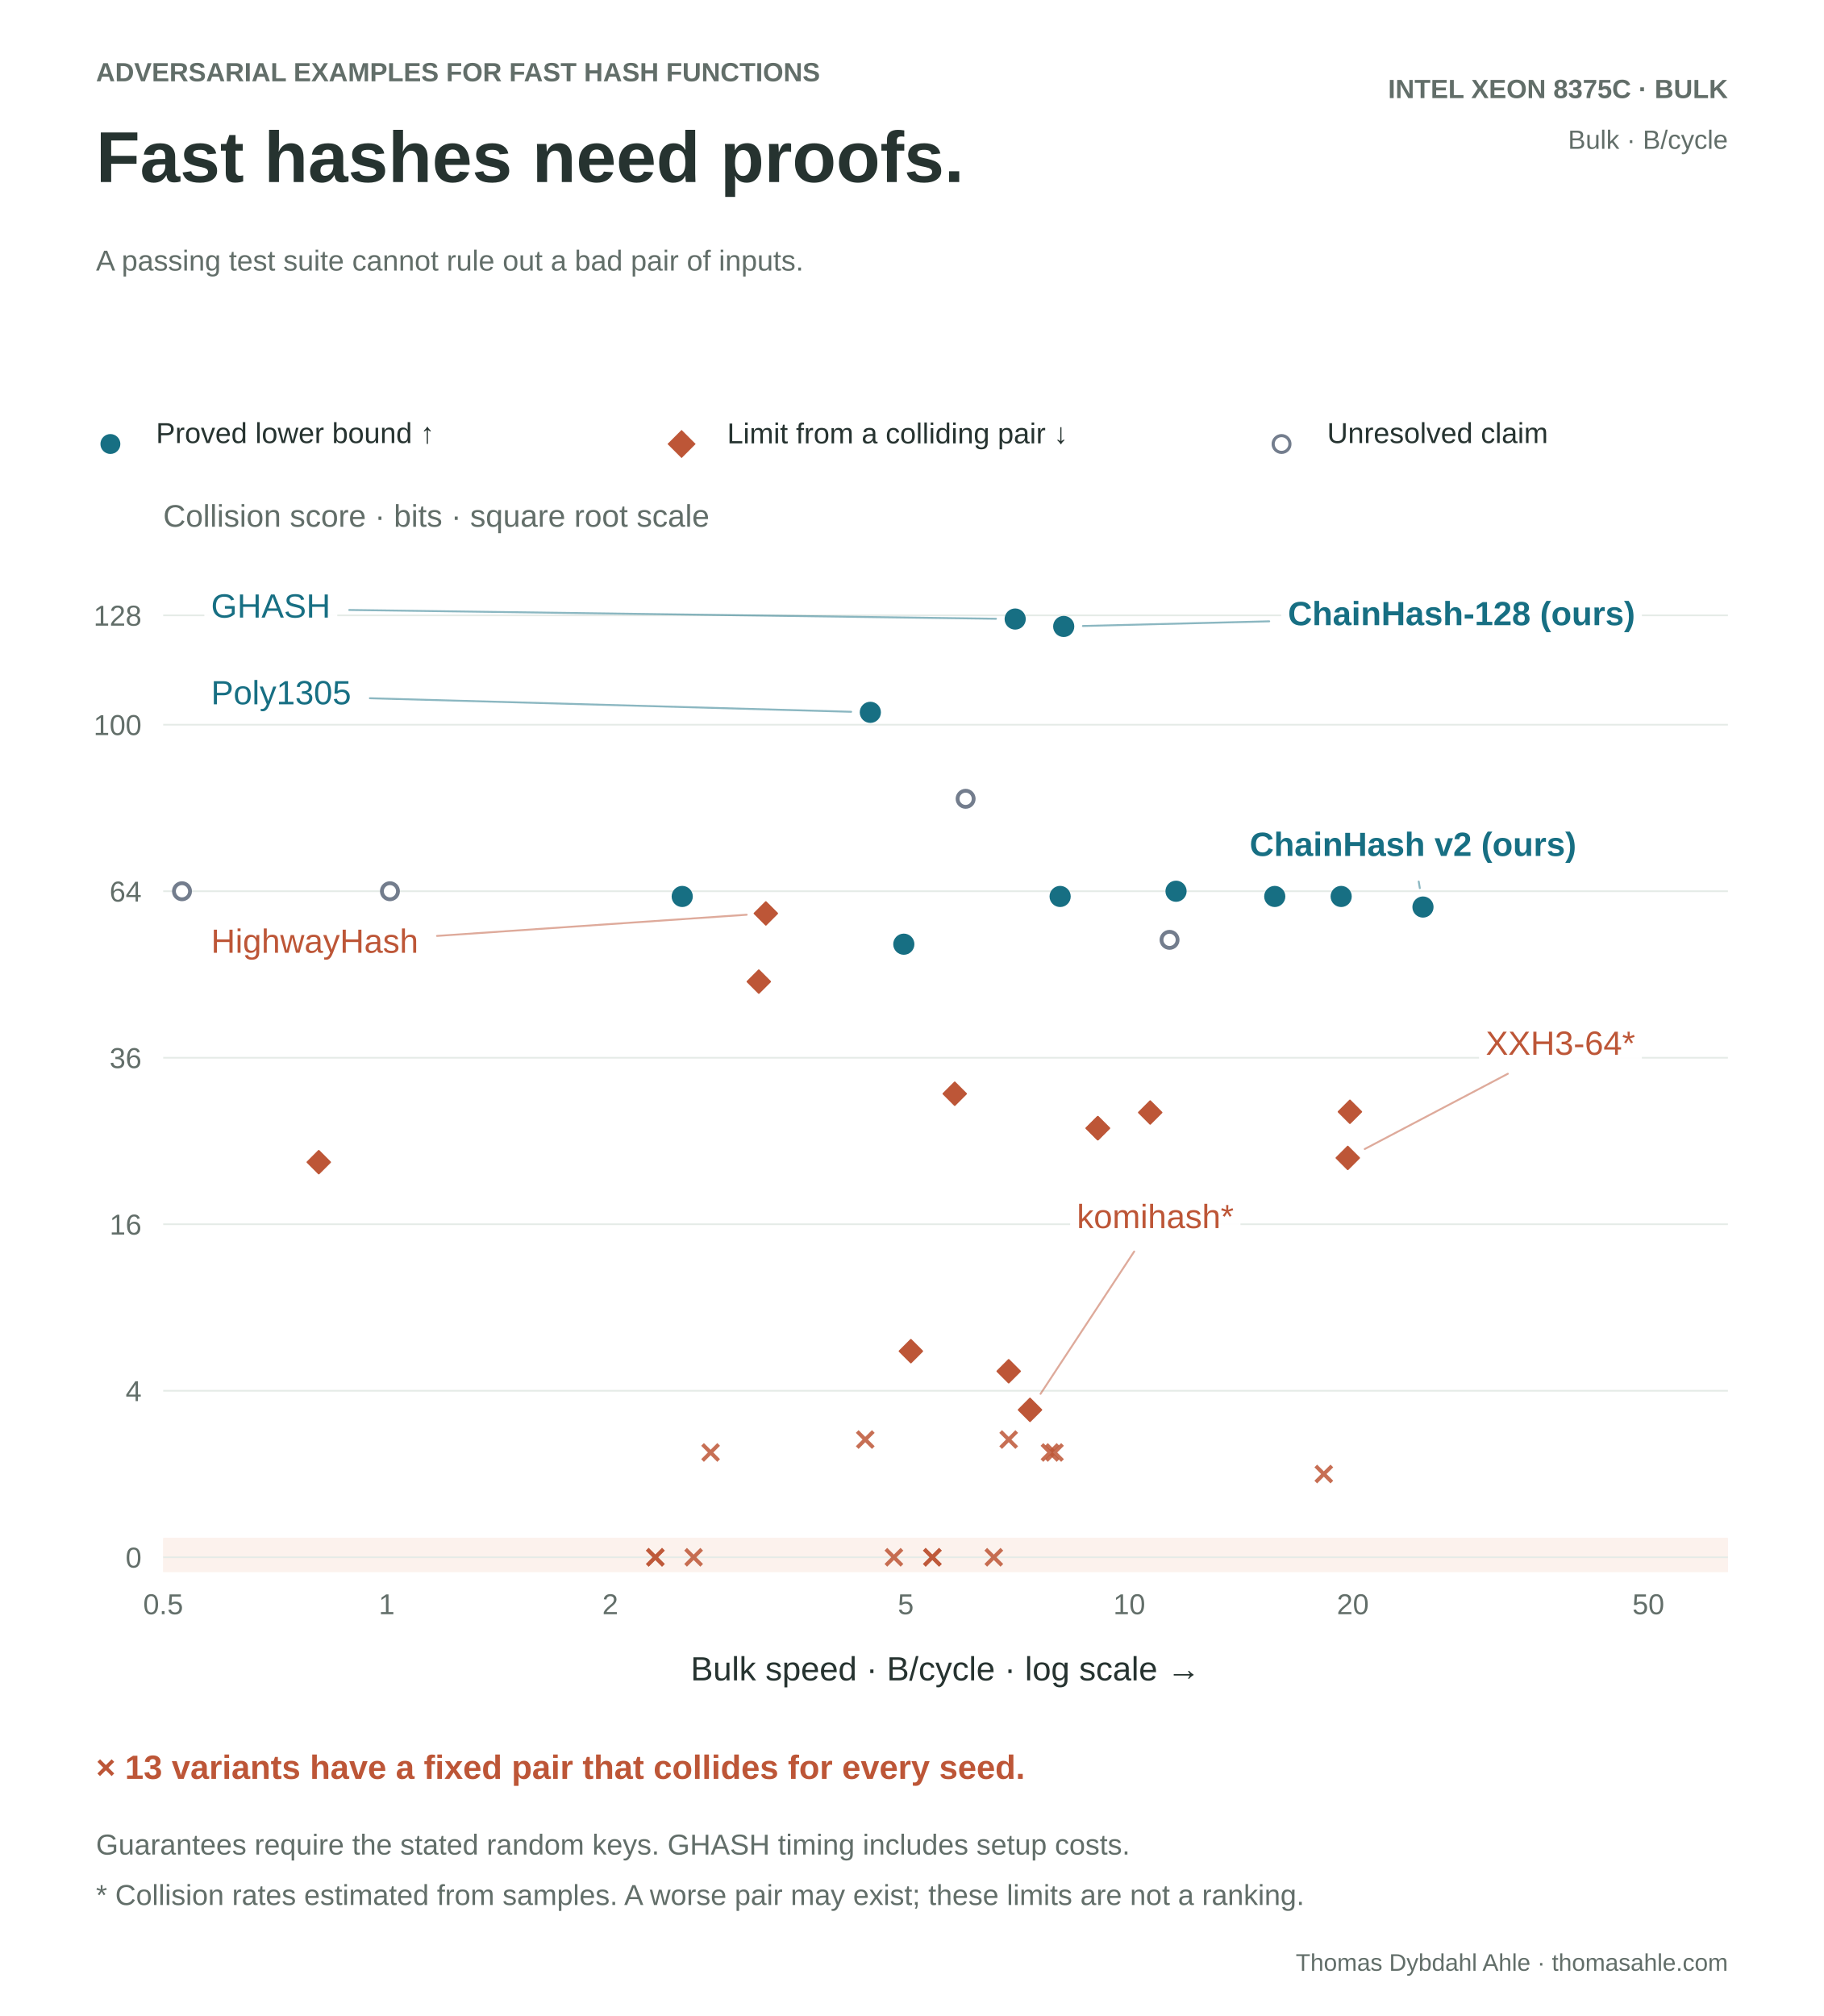
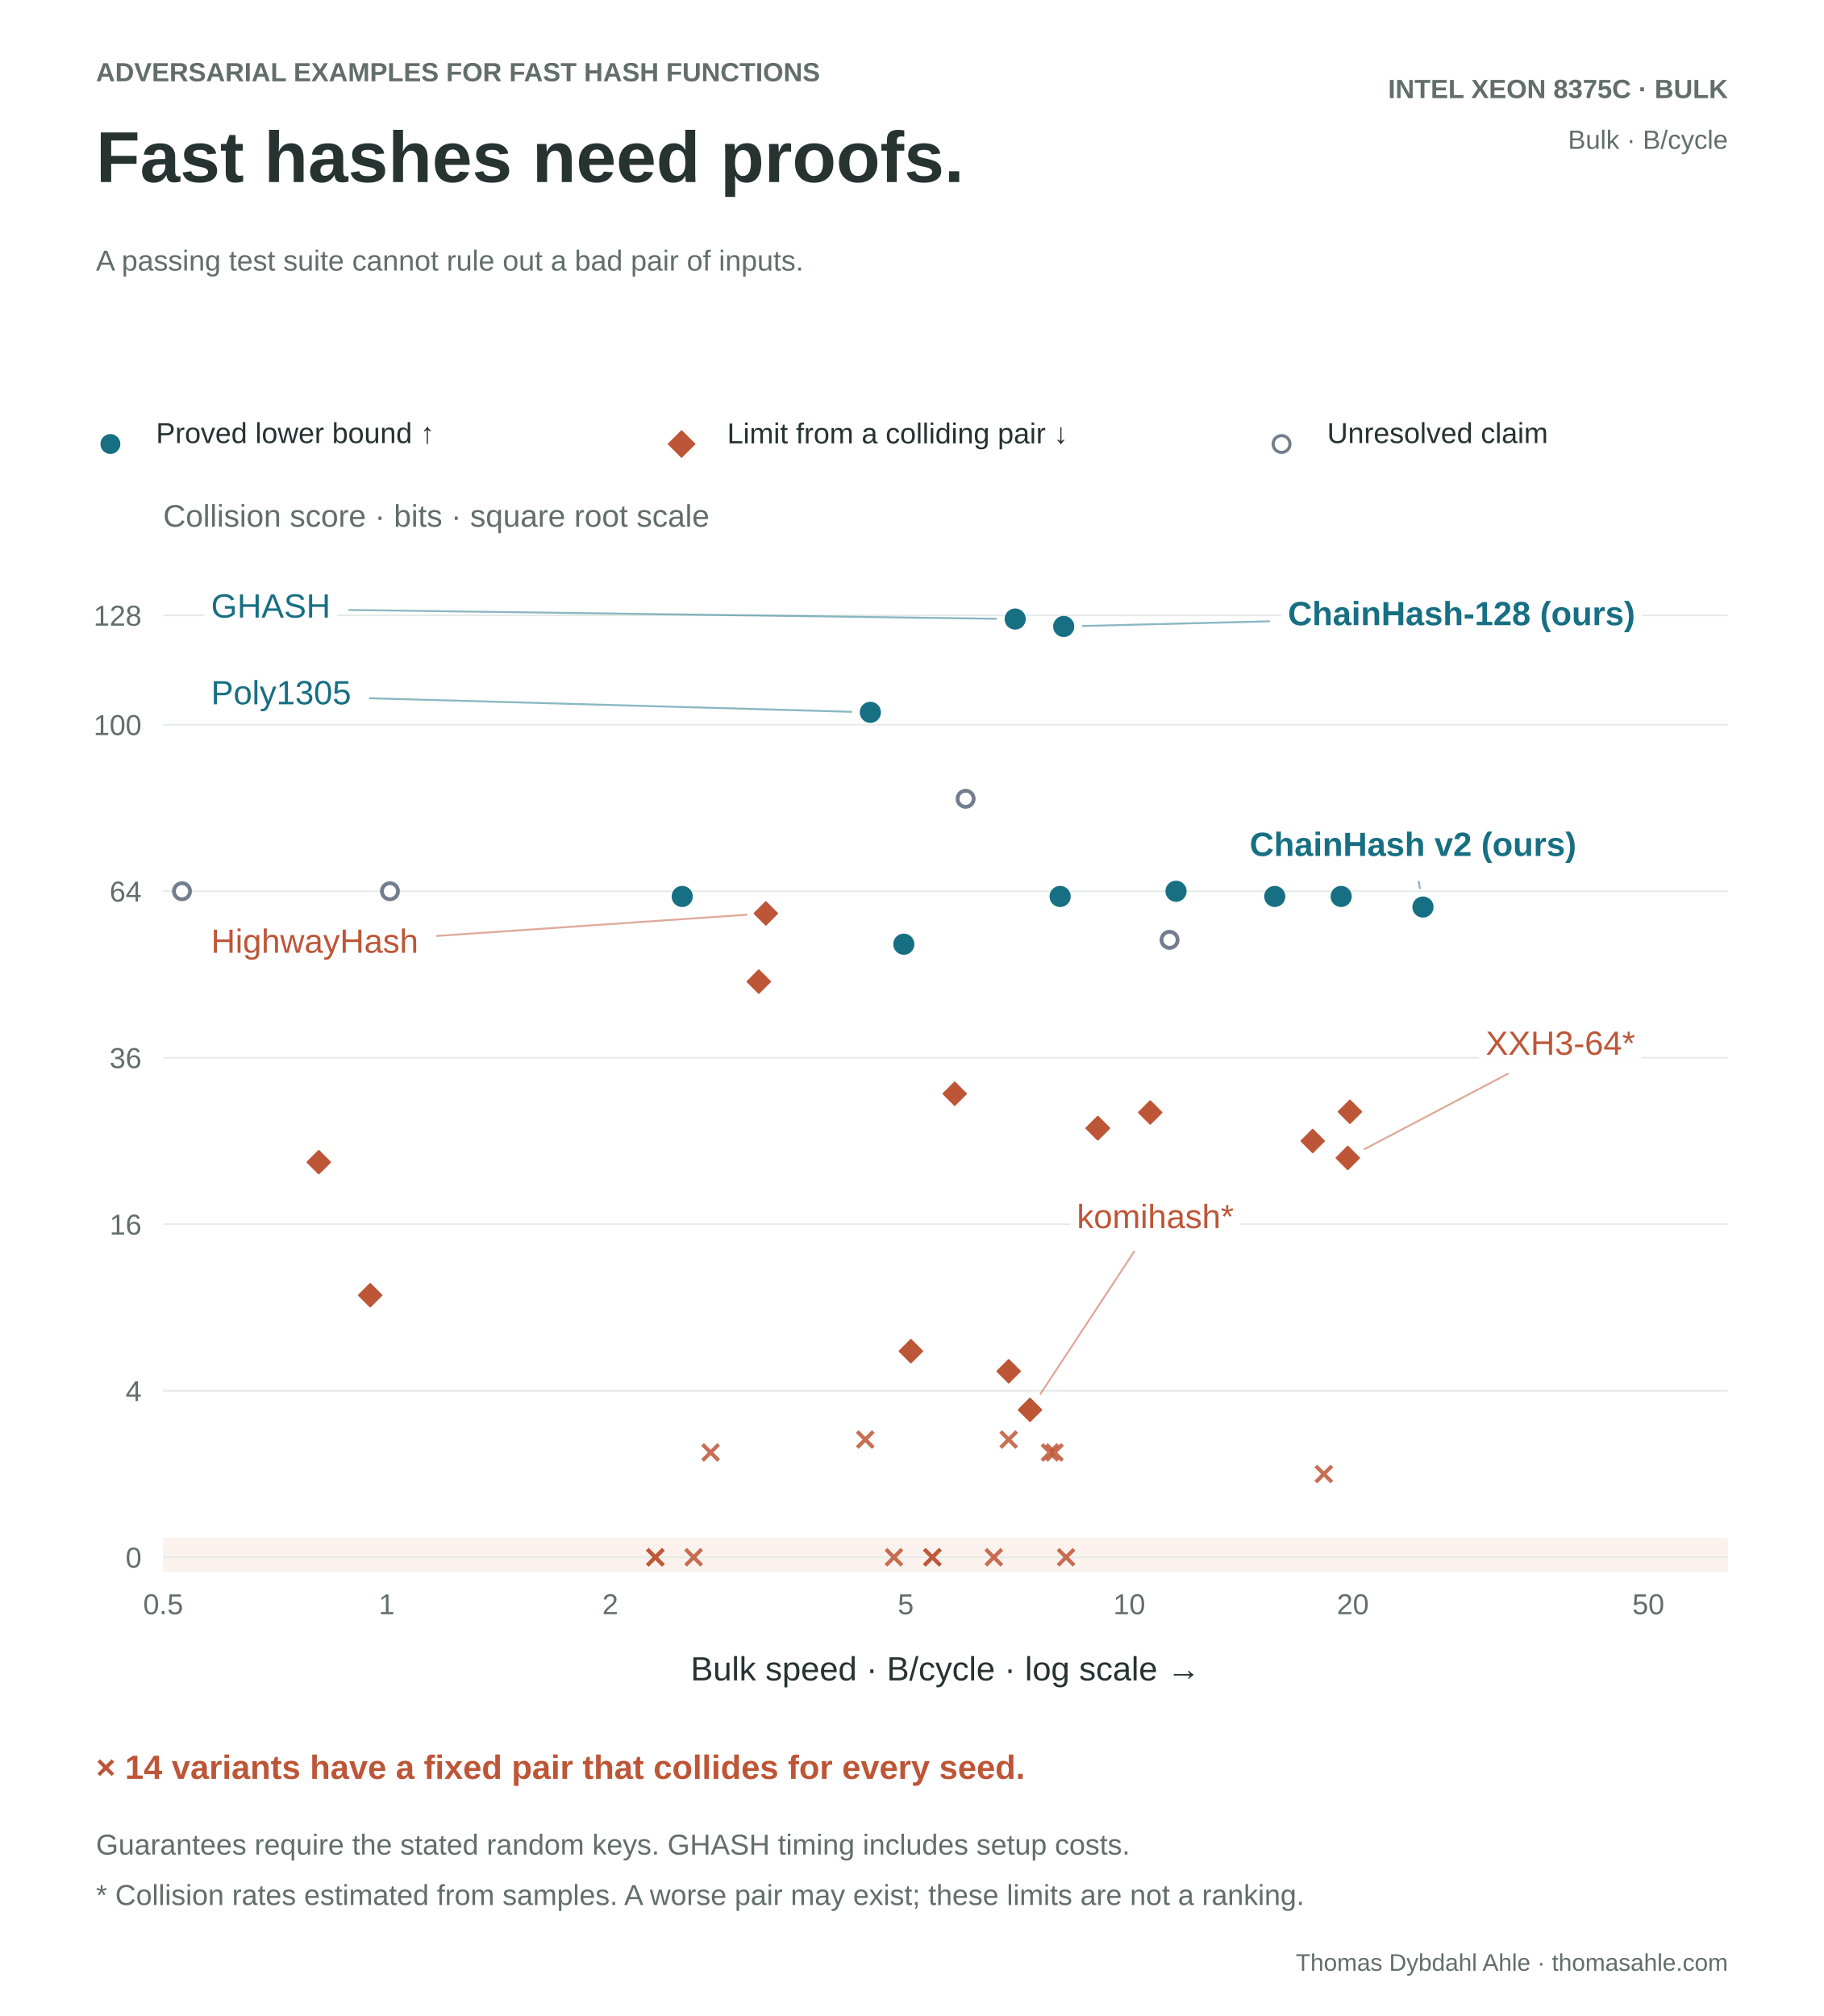
<svg xmlns="http://www.w3.org/2000/svg" xmlns:xlink="http://www.w3.org/1999/xlink" width="760pt" height="840pt" viewBox="0 0 760 840" version="1.1" role="img" aria-label="Fast hashes need proofs: collision bounds versus bulk speed on INTEL XEON 8375C. Square root collision-score scale; logarithmic speed axis.">
  <defs>
    <style type="text/css">*{stroke-linejoin: round; stroke-linecap: butt}</style>
  </defs>
  <g id="figure_1">
    <g id="patch_1">
      <path d="M 0 840  L 760 840  L 760 0  L 0 0  z " style="fill: #ffffff" />
    </g>
    <g id="axes_1">
      <g id="patch_2">
        <path d="M 68 655  L 720 655  L 720 238  L 68 238  z " style="fill: #ffffff" />
      </g>
      <g id="patch_3">
        <path d="M 68 655  L 720 655  L 720 641.202  L 68 641.202  z " clip-path="url(#p61b7d309a4)" style="fill: #fcf2ed; stroke: #fcf2ed; stroke-linejoin: miter" />
      </g>
      <g id="matplotlib.axis_1">
        <g id="xtick_1">
          <g id="line2d_1" />
          <g id="text_1">
            <text style="fill: #626e69; font: 12px 'Arial', 'DejaVu Sans', sans-serif; text-anchor: middle" x="68" y="672.589" transform="rotate(-0 68 672.5894)">0.5</text>
          </g>
        </g>
        <g id="xtick_2">
          <g id="line2d_2" />
          <g id="text_2">
            <text style="fill: #626e69; font: 12px 'Arial', 'DejaVu Sans', sans-serif; text-anchor: middle" x="161.143" y="672.589" transform="rotate(-0 161.1429 672.5894)">1</text>
          </g>
        </g>
        <g id="xtick_3">
          <g id="line2d_3" />
          <g id="text_3">
            <text style="fill: #626e69; font: 12px 'Arial', 'DejaVu Sans', sans-serif; text-anchor: middle" x="254.286" y="672.589" transform="rotate(-0 254.2857 672.5894)">2</text>
          </g>
        </g>
        <g id="xtick_4">
          <g id="line2d_4" />
          <g id="text_4">
            <text style="fill: #626e69; font: 12px 'Arial', 'DejaVu Sans', sans-serif; text-anchor: middle" x="377.414" y="672.589" transform="rotate(-0 377.4139 672.5894)">5</text>
          </g>
        </g>
        <g id="xtick_5">
          <g id="line2d_5" />
          <g id="text_5">
            <text style="fill: #626e69; font: 12px 'Arial', 'DejaVu Sans', sans-serif; text-anchor: middle" x="470.557" y="672.589" transform="rotate(-0 470.5567 672.5894)">10</text>
          </g>
        </g>
        <g id="xtick_6">
          <g id="line2d_6" />
          <g id="text_6">
            <text style="fill: #626e69; font: 12px 'Arial', 'DejaVu Sans', sans-serif; text-anchor: middle" x="563.7" y="672.589" transform="rotate(-0 563.6996 672.5894)">20</text>
          </g>
        </g>
        <g id="xtick_7">
          <g id="line2d_7" />
          <g id="text_7">
            <text style="fill: #626e69; font: 12px 'Arial', 'DejaVu Sans', sans-serif; text-anchor: middle" x="686.828" y="672.589" transform="rotate(-0 686.8277 672.5894)">50</text>
          </g>
        </g>
        <g id="text_8">
          <text style="fill: #263330; font: 14px 'Arial', 'DejaVu Sans', sans-serif; text-anchor: middle" x="394" y="700.166" transform="rotate(-0 394 700.1659)">Bulk speed · B/cycle · log scale  →</text>
        </g>
      </g>
      <g id="matplotlib.axis_2">
        <g id="ytick_1">
          <g id="line2d_8">
            <path d="M 68 648.868  L 720 648.868  " clip-path="url(#p61b7d309a4)" style="fill: none; stroke: #e5ebe7; stroke-width: 0.7; stroke-linecap: square" />
          </g>
          <g id="line2d_9" />
          <g id="text_9">
            <text style="fill: #626e69; font: 12px 'Arial', 'DejaVu Sans', sans-serif; text-anchor: end" x="59" y="653.162" transform="rotate(-0 59 653.1623)">0</text>
          </g>
        </g>
        <g id="ytick_2">
          <g id="line2d_10">
            <path d="M 68 579.488  L 720 579.488  " clip-path="url(#p61b7d309a4)" style="fill: none; stroke: #e5ebe7; stroke-width: 0.7; stroke-linecap: square" />
          </g>
          <g id="line2d_11" />
          <g id="text_10">
            <text style="fill: #626e69; font: 12px 'Arial', 'DejaVu Sans', sans-serif; text-anchor: end" x="59" y="583.783" transform="rotate(-0 59 583.7827)">4</text>
          </g>
        </g>
        <g id="ytick_3">
          <g id="line2d_12">
            <path d="M 68 510.108  L 720 510.108  " clip-path="url(#p61b7d309a4)" style="fill: none; stroke: #e5ebe7; stroke-width: 0.7; stroke-linecap: square" />
          </g>
          <g id="line2d_13" />
          <g id="text_11">
            <text style="fill: #626e69; font: 12px 'Arial', 'DejaVu Sans', sans-serif; text-anchor: end" x="59" y="514.403" transform="rotate(-0 59 514.403)">16</text>
          </g>
        </g>
        <g id="ytick_4">
          <g id="line2d_14">
            <path d="M 68 440.729  L 720 440.729  " clip-path="url(#p61b7d309a4)" style="fill: none; stroke: #e5ebe7; stroke-width: 0.7; stroke-linecap: square" />
          </g>
          <g id="line2d_15" />
          <g id="text_12">
            <text style="fill: #626e69; font: 12px 'Arial', 'DejaVu Sans', sans-serif; text-anchor: end" x="59" y="445.023" transform="rotate(-0 59 445.0234)">36</text>
          </g>
        </g>
        <g id="ytick_5">
          <g id="line2d_16">
            <path d="M 68 371.349  L 720 371.349  " clip-path="url(#p61b7d309a4)" style="fill: none; stroke: #e5ebe7; stroke-width: 0.7; stroke-linecap: square" />
          </g>
          <g id="line2d_17" />
          <g id="text_13">
            <text style="fill: #626e69; font: 12px 'Arial', 'DejaVu Sans', sans-serif; text-anchor: end" x="59" y="375.644" transform="rotate(-0 59 375.6437)">64</text>
          </g>
        </g>
        <g id="ytick_6">
          <g id="line2d_18">
            <path d="M 68 301.969  L 720 301.969  " clip-path="url(#p61b7d309a4)" style="fill: none; stroke: #e5ebe7; stroke-width: 0.7; stroke-linecap: square" />
          </g>
          <g id="line2d_19" />
          <g id="text_14">
            <text style="fill: #626e69; font: 12px 'Arial', 'DejaVu Sans', sans-serif; text-anchor: end" x="59" y="306.264" transform="rotate(-0 59 306.2641)">100</text>
          </g>
        </g>
        <g id="ytick_7">
          <g id="line2d_20">
            <path d="M 68 256.397  L 720 256.397  " clip-path="url(#p61b7d309a4)" style="fill: none; stroke: #e5ebe7; stroke-width: 0.7; stroke-linecap: square" />
          </g>
          <g id="line2d_21" />
          <g id="text_15">
            <text style="fill: #626e69; font: 12px 'Arial', 'DejaVu Sans', sans-serif; text-anchor: end" x="59" y="260.692" transform="rotate(-0 59 260.6917)">128</text>
          </g>
        </g>
      </g>
      <g id="point-city" data-point-id="city" data-speed="5.43" data-bits="0.0" tabindex="0" role="button" aria-label="CityHash64 v1.1.1: 0 bits bits; 5.43 B/cycle. Inspect result.">
        <defs>
          <path id="mbed47526d4" d="M -3.354 3.354  L 3.354 -3.354  M -3.354 -3.354  L 3.354 3.354  " style="stroke: #bd5637; stroke-opacity: 0.85; stroke-width: 1.6" />
        </defs>
        <g clip-path="url(#p61b7d309a4)">
          <use xlink:href="#mbed47526d4" x="388.5" y="648.868" style="fill: #bd5637; fill-opacity: 0.85; stroke: #bd5637; stroke-opacity: 0.85; stroke-width: 1.6" />
        </g>
        <circle cx="388.5" cy="648.868" r="12" fill="transparent" class="point-hit" />
        <circle cx="388.5" cy="648.868" r="10" fill="none" stroke="#263330" stroke-width="1.4" opacity="0" class="point-ring" />
      </g>
      <g id="point-farm" data-point-id="farm" data-speed="5.43" data-bits="0.0" tabindex="0" role="button" aria-label="FarmHash64 NA v1.1: 0 bits bits; 5.43 B/cycle. Inspect result.">
        <g clip-path="url(#p61b7d309a4)">
          <use xlink:href="#mbed47526d4" x="388.5" y="648.868" style="fill: #bd5637; fill-opacity: 0.85; stroke: #bd5637; stroke-opacity: 0.85; stroke-width: 1.6" />
        </g>
        <circle cx="388.5" cy="648.868" r="12" fill="transparent" class="point-hit" />
        <circle cx="388.5" cy="648.868" r="10" fill="none" stroke="#263330" stroke-width="1.4" opacity="0" class="point-ring" />
      </g>
      <g id="point-murmur" data-point-id="murmur" data-speed="2.73" data-bits="1.584962500721156" tabindex="0" role="button" aria-label="MurmurHash3 x64_128: at most 1.59 bits (cap) bits; 2.73 B/cycle. Inspect result.">
        <g clip-path="url(#p61b7d309a4)">
          <use xlink:href="#mbed47526d4" x="296.098" y="605.195" style="fill: #bd5637; fill-opacity: 0.85; stroke: #bd5637; stroke-opacity: 0.85; stroke-width: 1.6" />
        </g>
        <circle cx="296.098" cy="605.195" r="12" fill="transparent" class="point-hit" />
        <circle cx="296.098" cy="605.195" r="10" fill="none" stroke="#263330" stroke-width="1.4" opacity="0" class="point-ring" />
      </g>
      <g id="point-mx3" data-point-id="mx3" data-speed="4.82" data-bits="0.0" tabindex="0" role="button" aria-label="mx3 v3: 0 bits bits; 4.82 B/cycle. Inspect result.">
        <g clip-path="url(#p61b7d309a4)">
          <use xlink:href="#mbed47526d4" x="372.487" y="648.868" style="fill: #bd5637; fill-opacity: 0.85; stroke: #bd5637; stroke-opacity: 0.85; stroke-width: 1.6" />
        </g>
        <circle cx="372.487" cy="648.868" r="12" fill="transparent" class="point-hit" />
        <circle cx="372.487" cy="648.868" r="10" fill="none" stroke="#263330" stroke-width="1.4" opacity="0" class="point-ring" />
      </g>
      <g id="point-fasthash-64" data-point-id="fasthash-64" data-speed="2.3" data-bits="0.0" tabindex="0" role="button" aria-label="fasthash-64: 0 bits bits; 2.3 B/cycle. Inspect result.">
        <g clip-path="url(#p61b7d309a4)">
          <use xlink:href="#mbed47526d4" x="273.066" y="648.868" style="fill: #bd5637; fill-opacity: 0.85; stroke: #bd5637; stroke-opacity: 0.85; stroke-width: 1.6" />
        </g>
        <circle cx="273.066" cy="648.868" r="12" fill="transparent" class="point-hit" />
        <circle cx="273.066" cy="648.868" r="10" fill="none" stroke="#263330" stroke-width="1.4" opacity="0" class="point-ring" />
      </g>
      <g id="point-fasthash-32" data-point-id="fasthash-32" data-speed="2.3" data-bits="0.0" tabindex="0" role="button" aria-label="fasthash-32: 0 bits bits; 2.3 B/cycle. Inspect result.">
        <g clip-path="url(#p61b7d309a4)">
          <use xlink:href="#mbed47526d4" x="273.066" y="648.868" style="fill: #bd5637; fill-opacity: 0.85; stroke: #bd5637; stroke-opacity: 0.85; stroke-width: 1.6" />
        </g>
        <circle cx="273.066" cy="648.868" r="12" fill="transparent" class="point-hit" />
        <circle cx="273.066" cy="648.868" r="10" fill="none" stroke="#263330" stroke-width="1.4" opacity="0" class="point-ring" />
      </g>
      <g id="point-muse" data-point-id="muse" data-speed="7.82" data-bits="1.584962500721156" tabindex="0" role="button" aria-label="MuseAir v0.3 (SMHasher3); current v2 untested: at most 1.59 bits (cap); version-bound to v0.3 bits; 7.82 B/cycle. Inspect result.">
        <g clip-path="url(#p61b7d309a4)">
          <use xlink:href="#mbed47526d4" x="437.513" y="605.195" style="fill: #bd5637; fill-opacity: 0.85; stroke: #bd5637; stroke-opacity: 0.85; stroke-width: 1.6" />
        </g>
        <circle cx="437.513" cy="605.195" r="12" fill="transparent" class="point-hit" />
        <circle cx="437.513" cy="605.195" r="10" fill="none" stroke="#263330" stroke-width="1.4" opacity="0" class="point-ring" />
      </g>
      <g id="point-komi" data-point-id="komi" data-speed="7.35" data-bits="3.13512916189466" tabindex="0" role="button" aria-label="komihash v5.27 / v5.34: at most 3.14 bits (cap; sampled) bits; 7.35 B/cycle. Inspect result.">
        <defs>
          <path id="ma47640ded7" d="M -0 4.743  L 4.743 0  L 0 -4.743  L -4.743 -0  z " style="stroke: #bd5637; stroke-width: 0.7" />
        </defs>
        <g clip-path="url(#p61b7d309a4)">
          <use xlink:href="#ma47640ded7" x="429.184" y="587.445" style="fill: #bd5637; stroke: #bd5637; stroke-width: 0.7" />
        </g>
        <circle cx="429.184" cy="587.445" r="12" fill="transparent" class="point-hit" />
        <circle cx="429.184" cy="587.445" r="10" fill="none" stroke="#263330" stroke-width="1.4" opacity="0" class="point-ring" />
      </g>
      <g id="point-t1ha" data-point-id="t1ha" data-speed="5.82" data-bits="31.0" tabindex="0" role="button" aria-label="t1ha2_atonce-64 v2.1.4: at most 31 bits (cap; sampled) bits; 5.82 B/cycle. Inspect result.">
        <g clip-path="url(#p61b7d309a4)">
          <use xlink:href="#ma47640ded7" x="397.821" y="455.723" style="fill: #bd5637; stroke: #bd5637; stroke-width: 0.7" />
        </g>
        <circle cx="397.821" cy="455.723" r="12" fill="transparent" class="point-hit" />
        <circle cx="397.821" cy="455.723" r="10" fill="none" stroke="#263330" stroke-width="1.4" opacity="0" class="point-ring" />
      </g>
      <g id="point-a5" data-point-id="a5" data-speed="3.17" data-bits="47.80910046980944" tabindex="0" role="button" aria-label="a5hash v5.21, 64-bit: at most 47.81 bits (cap) bits; 3.17 B/cycle. Inspect result.">
        <g clip-path="url(#p61b7d309a4)">
          <use xlink:href="#ma47640ded7" x="316.178" y="409.008" style="fill: #bd5637; stroke: #bd5637; stroke-width: 0.7" />
        </g>
        <circle cx="316.178" cy="409.008" r="12" fill="transparent" class="point-hit" />
        <circle cx="316.178" cy="409.008" r="10" fill="none" stroke="#263330" stroke-width="1.4" opacity="0" class="point-ring" />
      </g>
      <g id="point-a5wide" data-point-id="a5wide" data-speed="7.93" data-bits="1.584962500721156" tabindex="0" role="button" aria-label="a5hash v5.21, 128-bit: at most 1.59 bits (cap) bits; 7.93 B/cycle. Inspect result.">
        <g clip-path="url(#p61b7d309a4)">
          <use xlink:href="#mbed47526d4" x="439.39" y="605.195" style="fill: #bd5637; fill-opacity: 0.85; stroke: #bd5637; stroke-opacity: 0.85; stroke-width: 1.6" />
        </g>
        <circle cx="439.39" cy="605.195" r="12" fill="transparent" class="point-hit" />
        <circle cx="439.39" cy="605.195" r="10" fill="none" stroke="#263330" stroke-width="1.4" opacity="0" class="point-ring" />
      </g>
      <g id="point-rapid3" data-point-id="rapid3" data-speed="10.67" data-bits="28.540568381362704" tabindex="0" role="button" aria-label="rapidhash v3: at most 28.5 bits (cap; sampled); 95% Poisson interval [27.7, 29.5] bits; 10.67 B/cycle. Inspect result.">
        <g clip-path="url(#p61b7d309a4)">
          <use xlink:href="#ma47640ded7" x="479.271" y="463.543" style="fill: #bd5637; stroke: #bd5637; stroke-width: 0.7" />
        </g>
        <circle cx="479.271" cy="463.543" r="12" fill="transparent" class="point-hit" />
        <circle cx="479.271" cy="463.543" r="10" fill="none" stroke="#263330" stroke-width="1.4" opacity="0" class="point-ring" />
      </g>
      <g id="point-foldhash-fast" data-point-id="foldhash-fast" data-speed="9.07" data-bits="26.57111644798981" tabindex="0" role="button" aria-label="foldhash-fast 0.2.0: at most 26.5711 bits (cap; sampled); 95% Poisson [26.5173, 26.6255] bits; 9.07 B/cycle. Inspect result.">
        <g clip-path="url(#p61b7d309a4)">
          <use xlink:href="#ma47640ded7" x="457.44" y="470.051" style="fill: #bd5637; stroke: #bd5637; stroke-width: 0.7" />
        </g>
        <circle cx="457.44" cy="470.051" r="12" fill="transparent" class="point-hit" />
        <circle cx="457.44" cy="470.051" r="10" fill="none" stroke="#263330" stroke-width="1.4" opacity="0" class="point-ring" />
      </g>
      <g id="point-foldhash-quality" data-point-id="foldhash-quality" data-speed="9.07" data-bits="26.557056504151273" tabindex="0" role="button" aria-label="foldhash-quality 0.2.0: at most 26.5571 bits (cap; sampled); 95% Poisson [26.4499, 26.6663] bits; 9.07 B/cycle. Inspect result.">
        <g clip-path="url(#p61b7d309a4)">
          <use xlink:href="#ma47640ded7" x="457.44" y="470.099" style="fill: #bd5637; stroke: #bd5637; stroke-width: 0.7" />
        </g>
        <circle cx="457.44" cy="470.099" r="12" fill="transparent" class="point-hit" />
        <circle cx="457.44" cy="470.099" r="10" fill="none" stroke="#263330" stroke-width="1.4" opacity="0" class="point-ring" />
      </g>
      <g id="point-mum" data-point-id="mum" data-speed="6.57" data-bits="0.0" tabindex="0" role="button" aria-label="MUM v3: 0 bits bits; 6.57 B/cycle. Inspect result.">
        <g clip-path="url(#p61b7d309a4)">
          <use xlink:href="#mbed47526d4" x="414.109" y="648.868" style="fill: #bd5637; fill-opacity: 0.85; stroke: #bd5637; stroke-opacity: 0.85; stroke-width: 1.6" />
        </g>
        <circle cx="414.109" cy="648.868" r="12" fill="transparent" class="point-hit" />
        <circle cx="414.109" cy="648.868" r="10" fill="none" stroke="#263330" stroke-width="1.4" opacity="0" class="point-ring" />
      </g>
      <g id="point-mir" data-point-id="mir" data-speed="2.59" data-bits="0.0" tabindex="0" role="button" aria-label="mir.exact / mir.inexact: 0 bits bits; 2.59 B/cycle. Inspect result.">
        <g clip-path="url(#p61b7d309a4)">
          <use xlink:href="#mbed47526d4" x="289.024" y="648.868" style="fill: #bd5637; fill-opacity: 0.85; stroke: #bd5637; stroke-opacity: 0.85; stroke-width: 1.6" />
        </g>
        <circle cx="289.024" cy="648.868" r="12" fill="transparent" class="point-hit" />
        <circle cx="289.024" cy="648.868" r="10" fill="none" stroke="#263330" stroke-width="1.4" opacity="0" class="point-ring" />
      </g>
      <g id="point-xxh3-64" data-point-id="xxh3-64" data-speed="19.69" data-bits="23.008478153924305" tabindex="0" role="button" aria-label="XXH3-64 0.8.3: at most 23.01 bits (cap; 95% interval 22.919839043866432–23.098503065606845) bits; 19.69 B/cycle. Inspect result.">
        <g clip-path="url(#p61b7d309a4)">
          <use xlink:href="#ma47640ded7" x="561.6" y="482.47" style="fill: #bd5637; stroke: #bd5637; stroke-width: 0.7" />
        </g>
        <circle cx="561.6" cy="482.47" r="12" fill="transparent" class="point-hit" />
        <circle cx="561.6" cy="482.47" r="10" fill="none" stroke="#263330" stroke-width="1.4" opacity="0" class="point-ring" />
      </g>
      <g id="point-xxh3-128" data-point-id="xxh3-128" data-speed="19.82" data-bits="28.634" tabindex="0" role="button" aria-label="XXH3-128 0.8.3: at most 28.6 bits (cap; sampled); 95% Poisson interval [28.4, 28.9] bits; 19.82 B/cycle. Inspect result.">
        <g clip-path="url(#p61b7d309a4)">
          <use xlink:href="#ma47640ded7" x="562.485" y="463.24" style="fill: #bd5637; stroke: #bd5637; stroke-width: 0.7" />
        </g>
        <circle cx="562.485" cy="463.24" r="12" fill="transparent" class="point-hit" />
        <circle cx="562.485" cy="463.24" r="10" fill="none" stroke="#263330" stroke-width="1.4" opacity="0" class="point-ring" />
      </g>
      <g id="point-highway" data-point-id="highway" data-speed="3.24" data-bits="59.8075787461754" tabindex="0" role="button" aria-label="HighwayHash-64, frozen: at most 59.81 bits (cap) bits; 3.24 B/cycle. Inspect result.">
        <g clip-path="url(#p61b7d309a4)">
          <use xlink:href="#ma47640ded7" x="319.113" y="380.593" style="fill: #bd5637; stroke: #bd5637; stroke-width: 0.7" />
        </g>
        <circle cx="319.113" cy="380.593" r="12" fill="transparent" class="point-hit" />
        <circle cx="319.113" cy="380.593" r="10" fill="none" stroke="#263330" stroke-width="1.4" opacity="0" class="point-ring" />
      </g>
      <g id="point-spooky" data-point-id="spooky" data-speed="5.08" data-bits="6.129270753827899" tabindex="0" role="button" aria-label="SpookyHash V2-64: at most 6.13 bits (cap; sampled) bits; 5.08 B/cycle. Inspect result.">
        <g clip-path="url(#p61b7d309a4)">
          <use xlink:href="#ma47640ded7" x="379.547" y="562.985" style="fill: #bd5637; stroke: #bd5637; stroke-width: 0.7" />
        </g>
        <circle cx="379.547" cy="562.985" r="12" fill="transparent" class="point-hit" />
        <circle cx="379.547" cy="562.985" r="10" fill="none" stroke="#263330" stroke-width="1.4" opacity="0" class="point-ring" />
      </g>
      <g id="point-pengyhash" data-point-id="pengyhash" data-speed="4.41" data-bits="2.0" tabindex="0" role="button" aria-label="pengyhash v0.3: at most 2 bits (cap) bits; 4.41 B/cycle. Inspect result.">
        <g clip-path="url(#p61b7d309a4)">
          <use xlink:href="#mbed47526d4" x="360.541" y="599.809" style="fill: #bd5637; fill-opacity: 0.85; stroke: #bd5637; stroke-opacity: 0.85; stroke-width: 1.6" />
        </g>
        <circle cx="360.541" cy="599.809" r="12" fill="transparent" class="point-hit" />
        <circle cx="360.541" cy="599.809" r="10" fill="none" stroke="#263330" stroke-width="1.4" opacity="0" class="point-ring" />
      </g>
      <g id="point-nmhash32" data-point-id="nmhash32" data-speed="6.88" data-bits="4.993026634712533" tabindex="0" role="button" aria-label="nmhash32 v2: at most 4.994 bits (cap) bits; 6.88 B/cycle. Inspect result.">
        <g clip-path="url(#p61b7d309a4)">
          <use xlink:href="#ma47640ded7" x="420.304" y="571.353" style="fill: #bd5637; stroke: #bd5637; stroke-width: 0.7" />
        </g>
        <circle cx="420.304" cy="571.353" r="12" fill="transparent" class="point-hit" />
        <circle cx="420.304" cy="571.353" r="10" fill="none" stroke="#263330" stroke-width="1.4" opacity="0" class="point-ring" />
      </g>
      <g id="point-nmhash32x" data-point-id="nmhash32x" data-speed="6.88" data-bits="2.0" tabindex="0" role="button" aria-label="nmhash32x v2: at most 2 bits (cap) bits; 6.88 B/cycle. Inspect result.">
        <g clip-path="url(#p61b7d309a4)">
          <use xlink:href="#mbed47526d4" x="420.304" y="599.809" style="fill: #bd5637; fill-opacity: 0.85; stroke: #bd5637; stroke-opacity: 0.85; stroke-width: 1.6" />
        </g>
        <circle cx="420.304" cy="599.809" r="12" fill="transparent" class="point-hit" />
        <circle cx="420.304" cy="599.809" r="10" fill="none" stroke="#263330" stroke-width="1.4" opacity="0" class="point-ring" />
      </g>
      <g id="point-gx" data-point-id="gx" data-speed="18.28" data-bits="1.0" tabindex="0" role="button" aria-label="gxhash-64 v3.5.0: at most 1 bits (cap) bits; 18.28 B/cycle. Inspect result.">
        <g clip-path="url(#p61b7d309a4)">
          <use xlink:href="#mbed47526d4" x="551.616" y="614.178" style="fill: #bd5637; fill-opacity: 0.85; stroke: #bd5637; stroke-opacity: 0.85; stroke-width: 1.6" />
        </g>
        <circle cx="551.616" cy="614.178" r="12" fill="transparent" class="point-hit" />
        <circle cx="551.616" cy="614.178" r="10" fill="none" stroke="#263330" stroke-width="1.4" opacity="0" class="point-ring" />
      </g>
      <g id="point-ahash" data-point-id="ahash" data-speed="0.81" data-bits="22.5222" tabindex="0" role="button" aria-label="aHash 0.8.12, AES path: at most 22.52 bits (cap; sampled); 95% ≈ ±0.02 bits bits; 0.81 B/cycle. Inspect result.">
        <g clip-path="url(#p61b7d309a4)">
          <use xlink:href="#ma47640ded7" x="132.827" y="484.238" style="fill: #bd5637; stroke: #bd5637; stroke-width: 0.7" />
        </g>
        <circle cx="132.827" cy="484.238" r="12" fill="transparent" class="point-hit" />
        <circle cx="132.827" cy="484.238" r="10" fill="none" stroke="#263330" stroke-width="1.4" opacity="0" class="point-ring" />
      </g>
      <g id="point-siphash-1-3" data-point-id="siphash-1-3" data-speed="1.01" data-bits="64" tabindex="0" role="button" aria-label="SipHash-1-3: 64 bits · cryptographic assumption; best known attack far below 2^-64 (see records/siphash/) bits; 1.01 B/cycle. Inspect result.">
        <defs>
          <path id="m716f67a578" d="M 0 3.354  C 0.89 3.354 1.743 3.001 2.372 2.372  C 3.001 1.743 3.354 0.89 3.354 0  C 3.354 -0.89 3.001 -1.743 2.372 -2.372  C 1.743 -3.001 0.89 -3.354 0 -3.354  C -0.89 -3.354 -1.743 -3.001 -2.372 -2.372  C -3.001 -1.743 -3.354 -0.89 -3.354 0  C -3.354 0.89 -3.001 1.743 -2.372 2.372  C -1.743 3.001 -0.89 3.354 0 3.354  z " style="stroke: #737d8d; stroke-width: 1.6" />
        </defs>
        <g clip-path="url(#p61b7d309a4)">
          <use xlink:href="#m716f67a578" x="162.48" y="371.349" style="fill: #ffffff; stroke: #737d8d; stroke-width: 1.6" />
        </g>
        <circle cx="162.48" cy="371.349" r="12" fill="transparent" class="point-hit" />
        <circle cx="162.48" cy="371.349" r="10" fill="none" stroke="#263330" stroke-width="1.4" opacity="0" class="point-ring" />
      </g>
      <g id="point-siphash-2-4" data-point-id="siphash-2-4" data-speed="0.53" data-bits="64" tabindex="0" role="button" aria-label="SipHash-2-4: 64 bits · cryptographic assumption; best known attack far below 2^-64 (see records/siphash/) bits; 0.53 B/cycle. Inspect result.">
        <g clip-path="url(#p61b7d309a4)">
          <use xlink:href="#m716f67a578" x="75.83" y="371.349" style="fill: #ffffff; stroke: #737d8d; stroke-width: 1.6" />
        </g>
        <circle cx="75.83" cy="371.349" r="12" fill="transparent" class="point-hit" />
        <circle cx="75.83" cy="371.349" r="10" fill="none" stroke="#263330" stroke-width="1.4" opacity="0" class="point-ring" />
      </g>
+       <g id="point-go-maphash" data-point-id="go-maphash" data-speed="17.66" data-bits="25.0" tabindex="0" role="button" aria-label="Go runtime map hash / hash/maphash (go1.27.1, amd64 AES path): at most 25.0 bits (cap; analytic trail 2^-24, measured 2^-23.96); 95% Poisson on the verifier sample [24.61, 25.33] bits; 17.66 B/cycle. Inspect result.">
+         <g clip-path="url(#p61b7d309a4)">
+           <use xlink:href="#ma47640ded7" x="546.979" y="475.419" style="fill: #bd5637; stroke: #bd5637; stroke-width: 0.7" />
+         </g>
+         <circle cx="546.979" cy="475.419" r="12" fill="transparent" class="point-hit" />
+         <circle cx="546.979" cy="475.419" r="10" fill="none" stroke="#263330" stroke-width="1.4" opacity="0" class="point-ring" />
+       </g>
+       <g id="point-abseil-hash" data-point-id="abseil-hash" data-speed="8.22" data-bits="0.0" tabindex="0" role="button" aria-label="absl::Hash (abseil-cpp 20260817.0 / HEAD 73d2688): 0 bits (key-free pair at L = 1) bits; 8.22 B/cycle. Inspect result.">
+         <g clip-path="url(#p61b7d309a4)">
+           <use xlink:href="#mbed47526d4" x="444.217" y="648.868" style="fill: #bd5637; fill-opacity: 0.85; stroke: #bd5637; stroke-opacity: 0.85; stroke-width: 1.6" />
+         </g>
+         <circle cx="444.217" cy="648.868" r="12" fill="transparent" class="point-hit" />
+         <circle cx="444.217" cy="648.868" r="10" fill="none" stroke="#263330" stroke-width="1.4" opacity="0" class="point-ring" />
+       </g>
+       <g id="point-dotnet-marvin" data-point-id="dotnet-marvin" data-speed="0.95" data-bits="9.907221893728378" tabindex="0" role="button" aria-label="Marvin32 (.NET 10 string.GetHashCode): at most 9.91 bits (sampled cap); 95% Poisson interval [9.9063, 9.9082] bits; 0.95 B/cycle. Inspect result.">
+         <g clip-path="url(#p61b7d309a4)">
+           <use xlink:href="#ma47640ded7" x="154.25" y="539.679" style="fill: #bd5637; stroke: #bd5637; stroke-width: 0.7" />
+         </g>
+         <circle cx="154.25" cy="539.679" r="12" fill="transparent" class="point-hit" />
+         <circle cx="154.25" cy="539.679" r="10" fill="none" stroke="#263330" stroke-width="1.4" opacity="0" class="point-ring" />
+       </g>
      <g id="point-polymur" data-point-id="polymur" data-speed="4.97" data-bits="54.22679349755191" tabindex="0" role="button" aria-label="PolymurHash 2.0: ≥ 54.2267 bits (proved) bits; 4.97 B/cycle. Inspect result.">
        <defs>
          <path id="m587f84937d" d="M 0 4.062  C 1.077 4.062 2.111 3.634 2.872 2.872  C 3.634 2.111 4.062 1.077 4.062 0  C 4.062 -1.077 3.634 -2.111 2.872 -2.872  C 2.111 -3.634 1.077 -4.062 0 -4.062  C -1.077 -4.062 -2.111 -3.634 -2.872 -2.872  C -3.634 -2.111 -4.062 -1.077 -4.062 0  C -4.062 1.077 -3.634 2.111 -2.872 2.872  C -2.111 3.634 -1.077 4.062 0 4.062  z " style="stroke: #176f83; stroke-width: 0.7" />
        </defs>
        <g clip-path="url(#p61b7d309a4)">
          <use xlink:href="#m587f84937d" x="376.605" y="393.416" style="fill: #176f83; stroke: #176f83; stroke-width: 0.7" />
        </g>
        <circle cx="376.605" cy="393.416" r="12" fill="transparent" class="point-hit" />
        <circle cx="376.605" cy="393.416" r="10" fill="none" stroke="#263330" stroke-width="1.4" opacity="0" class="point-ring" />
      </g>
      <g id="point-poly1305" data-point-id="poly1305" data-speed="4.48" data-bits="103" tabindex="0" role="button" aria-label="Poly1305: ≥ 103 bits (proved) bits; 4.48 B/cycle. Inspect result.">
        <g clip-path="url(#p61b7d309a4)">
          <use xlink:href="#m587f84937d" x="362.657" y="296.804" style="fill: #176f83; stroke: #176f83; stroke-width: 0.7" />
        </g>
        <circle cx="362.657" cy="296.804" r="12" fill="transparent" class="point-hit" />
        <circle cx="362.657" cy="296.804" r="10" fill="none" stroke="#263330" stroke-width="1.4" opacity="0" class="point-ring" />
      </g>
      <g id="point-ghash" data-point-id="ghash" data-speed="7.02" data-bits="127" tabindex="0" role="button" aria-label="GHASH: ≥ 127 bits (proved) bits; 7.02 B/cycle. Inspect result.">
        <g clip-path="url(#p61b7d309a4)">
          <use xlink:href="#m587f84937d" x="423.011" y="257.933" style="fill: #176f83; stroke: #176f83; stroke-width: 0.7" />
        </g>
        <circle cx="423.011" cy="257.933" r="12" fill="transparent" class="point-hit" />
        <circle cx="423.011" cy="257.933" r="10" fill="none" stroke="#263330" stroke-width="1.4" opacity="0" class="point-ring" />
      </g>
      <g id="point-halftimehash-64" data-point-id="halftimehash-64" data-speed="2.5" data-bits="63" tabindex="0" role="button" aria-label="HalftimeHash 64: ≥ 63 bits (proved) bits; 2.5 B/cycle. Inspect result.">
        <g clip-path="url(#p61b7d309a4)">
          <use xlink:href="#m587f84937d" x="284.271" y="373.526" style="fill: #176f83; stroke: #176f83; stroke-width: 0.7" />
        </g>
        <circle cx="284.271" cy="373.526" r="12" fill="transparent" class="point-hit" />
        <circle cx="284.271" cy="373.526" r="10" fill="none" stroke="#263330" stroke-width="1.4" opacity="0" class="point-ring" />
      </g>
      <g id="point-halftimehash-128" data-point-id="halftimehash-128" data-speed="8.07" data-bits="63" tabindex="0" role="button" aria-label="HalftimeHash 128: ≥ 63 bits (proved) bits; 8.07 B/cycle. Inspect result.">
        <g clip-path="url(#p61b7d309a4)">
          <use xlink:href="#m587f84937d" x="441.742" y="373.526" style="fill: #176f83; stroke: #176f83; stroke-width: 0.7" />
        </g>
        <circle cx="441.742" cy="373.526" r="12" fill="transparent" class="point-hit" />
        <circle cx="441.742" cy="373.526" r="10" fill="none" stroke="#263330" stroke-width="1.4" opacity="0" class="point-ring" />
      </g>
      <g id="point-halftimehash-256" data-point-id="halftimehash-256" data-speed="15.7" data-bits="63" tabindex="0" role="button" aria-label="HalftimeHash 256: ≥ 63 bits (proved) bits; 15.7 B/cycle. Inspect result.">
        <g clip-path="url(#p61b7d309a4)">
          <use xlink:href="#m587f84937d" x="531.171" y="373.526" style="fill: #176f83; stroke: #176f83; stroke-width: 0.7" />
        </g>
        <circle cx="531.171" cy="373.526" r="12" fill="transparent" class="point-hit" />
        <circle cx="531.171" cy="373.526" r="10" fill="none" stroke="#263330" stroke-width="1.4" opacity="0" class="point-ring" />
      </g>
      <g id="point-halftimehash-512" data-point-id="halftimehash-512" data-speed="19.29" data-bits="63" tabindex="0" role="button" aria-label="HalftimeHash 512: ≥ 63 bits (proved) bits; 19.29 B/cycle. Inspect result.">
        <g clip-path="url(#p61b7d309a4)">
          <use xlink:href="#m587f84937d" x="558.842" y="373.526" style="fill: #176f83; stroke: #176f83; stroke-width: 0.7" />
        </g>
        <circle cx="558.842" cy="373.526" r="12" fill="transparent" class="point-hit" />
        <circle cx="558.842" cy="373.526" r="10" fill="none" stroke="#263330" stroke-width="1.4" opacity="0" class="point-ring" />
      </g>
      <g id="point-umash" data-point-id="umash" data-speed="11.33" data-bits="55" tabindex="0" role="button" aria-label="UMASH-64: 55 (claimed) bits; 11.33 B/cycle. Inspect result.">
        <g clip-path="url(#p61b7d309a4)">
          <use xlink:href="#m716f67a578" x="487.336" y="391.601" style="fill: #ffffff; stroke: #737d8d; stroke-width: 1.6" />
        </g>
        <circle cx="487.336" cy="391.601" r="12" fill="transparent" class="point-hit" />
        <circle cx="487.336" cy="391.601" r="10" fill="none" stroke="#263330" stroke-width="1.4" opacity="0" class="point-ring" />
      </g>
      <g id="point-umash128" data-point-id="umash128" data-speed="6.02" data-bits="83" tabindex="0" role="button" aria-label="UMASH-128 fingerprint: 83 (claimed) bits; 6.02 B/cycle. Inspect result.">
        <g clip-path="url(#p61b7d309a4)">
          <use xlink:href="#m716f67a578" x="402.361" y="332.828" style="fill: #ffffff; stroke: #737d8d; stroke-width: 1.6" />
        </g>
        <circle cx="402.361" cy="332.828" r="12" fill="transparent" class="point-hit" />
        <circle cx="402.361" cy="332.828" r="10" fill="none" stroke="#263330" stroke-width="1.4" opacity="0" class="point-ring" />
      </g>
      <g id="point-clhash" data-point-id="clhash" data-speed="11.56" data-bits="64" tabindex="0" role="button" aria-label="CLHASH: ≥ 64 bits (proved) bits; 11.56 B/cycle. Inspect result.">
        <g clip-path="url(#p61b7d309a4)">
          <use xlink:href="#m587f84937d" x="490.037" y="371.349" style="fill: #176f83; stroke: #176f83; stroke-width: 0.7" />
        </g>
        <circle cx="490.037" cy="371.349" r="12" fill="transparent" class="point-hit" />
        <circle cx="490.037" cy="371.349" r="10" fill="none" stroke="#263330" stroke-width="1.4" opacity="0" class="point-ring" />
      </g>
      <g id="point-chain-v2" data-point-id="chain-v2" data-speed="24.86" data-bits="61" tabindex="0" role="button" aria-label="ChainHash v2 (ours), 1 KB blocks: ≥ 61 bits · model A bits; 24.86 B/cycle. Inspect result.">
        <g clip-path="url(#p61b7d309a4)">
          <use xlink:href="#m587f84937d" x="592.93" y="377.931" style="fill: #176f83; stroke: #176f83; stroke-width: 0.7" />
        </g>
        <circle cx="592.93" cy="377.931" r="12" fill="transparent" class="point-hit" />
        <circle cx="592.93" cy="377.931" r="10" fill="none" stroke="#263330" stroke-width="1.4" opacity="0" class="point-ring" />
      </g>
      <g id="point-chain128" data-point-id="chain128" data-speed="8.16" data-bits="125" tabindex="0" role="button" aria-label="ChainHash-128 (ours), 512 B blocks: ≥ 125 bits · model A bits; 8.16 B/cycle. Inspect result.">
        <g clip-path="url(#p61b7d309a4)">
          <use xlink:href="#m587f84937d" x="443.232" y="261.024" style="fill: #176f83; stroke: #176f83; stroke-width: 0.7" />
        </g>
        <circle cx="443.232" cy="261.024" r="12" fill="transparent" class="point-hit" />
        <circle cx="443.232" cy="261.024" r="10" fill="none" stroke="#263330" stroke-width="1.4" opacity="0" class="point-ring" />
      </g>
      <g id="leader-ghash" data-leader-for="ghash">
        <path d="M 145.526 254.151  Q 280.269 255.988 415.013 257.824  " style="fill: none; opacity: 0.5; stroke: #176f83; stroke-width: 0.8; stroke-linecap: round" />
      </g>
      <g id="label-ghash" data-label-for="ghash" data-label-key="ghash">
        <g id="patch_4">
          <path d="M 85.144 262.907  L 140.532 262.907  L 140.532 244.504  L 85.144 244.504  z " style="fill: #ffffff; opacity: 0.96" />
        </g>
        <text style="fill: #176f83; font: 14px 'Arial', 'DejaVu Sans', sans-serif; text-anchor: start" x="87.944" y="257.325" transform="rotate(-0 87.9442 257.3248)">GHASH</text>
      </g>
      <g id="leader-poly1305" data-leader-for="poly1305">
        <path d="M 154.118 290.933  Q 254.389 293.756 354.661 296.579  " style="fill: none; opacity: 0.5; stroke: #176f83; stroke-width: 0.8; stroke-linecap: round" />
      </g>
      <g id="label-poly1305" data-label-for="poly1305" data-label-key="poly1305">
        <g id="patch_5">
          <path d="M 85.144 299.197  L 149.12 299.197  L 149.12 280.588  L 85.144 280.588  z " style="fill: #ffffff; opacity: 0.96" />
        </g>
        <text style="fill: #176f83; font: 14px 'Arial', 'DejaVu Sans', sans-serif; text-anchor: start" x="87.944" y="293.45" transform="rotate(-0 87.9442 293.4501)">Poly1305</text>
      </g>
      <g id="leader-highway" data-leader-for="highway">
        <path d="M 182.1 389.963  Q 246.615 385.551 311.13 381.139  " style="fill: none; opacity: 0.5; stroke: #bd5637; stroke-width: 0.8; stroke-linecap: round" />
      </g>
      <g id="label-highway" data-label-for="highway" data-label-key="highway">
        <g id="patch_6">
          <path d="M 85.144 402.733  L 177.113 402.733  L 177.113 384.165  L 85.144 384.165  z " style="fill: #ffffff; opacity: 0.96" />
        </g>
        <text style="fill: #bd5637; font: 14px 'Arial', 'DejaVu Sans', sans-serif; text-anchor: start" x="87.944" y="396.986" transform="rotate(-0 87.9442 396.9861)">HighwayHash</text>
      </g>
      <g id="leader-xxh3-64" data-leader-for="xxh3-64">
        <path d="M 628.293 447.4  Q 598.486 463.074 568.679 478.748  " style="fill: none; opacity: 0.5; stroke: #bd5637; stroke-width: 0.8; stroke-linecap: round" />
      </g>
      <g id="label-xxh3-64" data-label-for="xxh3-64" data-label-key="xxh3-64">
        <g id="patch_7">
          <path d="M 616.288 445.073  L 684.142 445.073  L 684.142 426.67  L 616.288 426.67  z " style="fill: #ffffff; opacity: 0.96" />
        </g>
        <text style="fill: #bd5637; font: 14px 'Arial', 'DejaVu Sans', sans-serif; text-anchor: end" x="681.342" y="439.491" transform="rotate(-0 681.3422 439.4909)">XXH3-64*</text>
      </g>
      <g id="leader-komi" data-leader-for="komi">
        <path d="M 472.597 521.47  Q 453.089 551.117 433.58 580.764  " style="fill: none; opacity: 0.5; stroke: #bd5637; stroke-width: 0.8; stroke-linecap: round" />
      </g>
      <g id="label-komi" data-label-for="komi" data-label-key="komi">
        <g id="patch_8">
          <path d="M 445.918 517.295  L 516.88 517.295  L 516.88 498.891  L 445.918 498.891  z " style="fill: #ffffff; opacity: 0.96" />
        </g>
        <text style="fill: #bd5637; font: 14px 'Arial', 'DejaVu Sans', sans-serif; text-anchor: start" x="448.718" y="511.712" transform="rotate(-0 448.718 511.7121)">komihash*</text>
      </g>
      <g id="leader-chain128" data-leader-for="chain128">
        <path d="M 528.861 258.884  Q 490.046 259.854 451.231 260.824  " style="fill: none; opacity: 0.5; stroke: #176f83; stroke-width: 0.8; stroke-linecap: round" />
      </g>
      <g id="label-chain128" data-label-for="chain128" data-label-key="chain128">
        <g id="patch_9">
          <path d="M 533.857 266.25  L 684.142 266.25  L 684.142 247.512  L 533.857 247.512  z " style="fill: #ffffff; opacity: 0.96" />
        </g>
        <text style="fill: #176f83; font: 700 14px 'Arial', 'DejaVu Sans', sans-serif; text-anchor: end" x="681.342" y="260.503" transform="rotate(-0 681.3422 260.5034)">ChainHash-128 (ours)</text>
      </g>
      <g id="leader-chain-v2" data-leader-for="chain-v2">
        <path d="M 591.161 367.317  Q 591.388 368.679 591.615 370.041  " style="fill: none; opacity: 0.5; stroke: #176f83; stroke-width: 0.8; stroke-linecap: round" />
      </g>
      <g id="label-chain-v2" data-label-for="chain-v2" data-label-key="chain-v2">
        <g id="patch_10">
          <path d="M 517.914 362.387  L 659.642 362.387  L 659.642 343.649  L 517.914 343.649  z " style="fill: #ffffff; opacity: 0.96" />
        </g>
        <text style="fill: #176f83; font: 700 14px 'Arial', 'DejaVu Sans', sans-serif; text-anchor: end" x="656.842" y="356.64" transform="rotate(-0 656.8424 356.6403)">ChainHash v2 (ours)</text>
      </g>
    </g>
    <g id="line2d_22">
      <defs>
        <path id="m389e5dd010" d="M 0 3.5  C 0.928 3.5 1.819 3.131 2.475 2.475  C 3.131 1.819 3.5 0.928 3.5 0  C 3.5 -0.928 3.131 -1.819 2.475 -2.475  C 1.819 -3.131 0.928 -3.5 0 -3.5  C -0.928 -3.5 -1.819 -3.131 -2.475 -2.475  C -3.131 -1.819 -3.5 -0.928 -3.5 0  C -3.5 0.928 -3.131 1.819 -2.475 2.475  C -1.819 3.131 -0.928 3.5 0 3.5  z " style="stroke: #176f83; stroke-width: 1.3" />
      </defs>
      <g>
        <use xlink:href="#m389e5dd010" x="46" y="185" style="fill: #176f83; stroke: #176f83; stroke-width: 1.3" />
      </g>
    </g>
    <g id="line2d_23">
      <defs>
        <path id="m7a47c9c169" d="M -0 4.95  L 4.95 0  L 0 -4.95  L -4.95 -0  z " style="stroke: #bd5637; stroke-width: 1.3; stroke-linejoin: miter" />
      </defs>
      <g>
        <use xlink:href="#m7a47c9c169" x="284" y="185" style="fill: #bd5637; stroke: #bd5637; stroke-width: 1.3; stroke-linejoin: miter" />
      </g>
    </g>
    <g id="line2d_24">
      <defs>
        <path id="mdbc4547ee6" d="M 0 3.5  C 0.928 3.5 1.819 3.131 2.475 2.475  C 3.131 1.819 3.5 0.928 3.5 0  C 3.5 -0.928 3.131 -1.819 2.475 -2.475  C 1.819 -3.131 0.928 -3.5 0 -3.5  C -0.928 -3.5 -1.819 -3.131 -2.475 -2.475  C -3.131 -1.819 -3.5 -0.928 -3.5 0  C -3.5 0.928 -3.131 1.819 -2.475 2.475  C -1.819 3.131 -0.928 3.5 0 3.5  z " style="stroke: #737d8d; stroke-width: 1.3" />
      </defs>
      <g>
        <use xlink:href="#mdbc4547ee6" x="534" y="185" style="fill: #ffffff; stroke: #737d8d; stroke-width: 1.3" />
      </g>
    </g>
    <g id="text_16">
      <text style="fill: #626e69; font: 700 11px 'Arial', 'DejaVu Sans', sans-serif; text-anchor: start" x="40" y="33.874" transform="rotate(-0 40 33.87359)">ADVERSARIAL EXAMPLES FOR FAST HASH FUNCTIONS</text>
    </g>
    <g id="text_17">
      <text style="fill: #263330; font: 700 30px 'Arial', 'DejaVu Sans', sans-serif; text-anchor: start" x="40" y="75.839" transform="rotate(-0 40 75.83906)">Fast hashes need proofs.</text>
    </g>
    <g id="figure-subtitle">
      <text style="fill: #626e69; font: 12px 'Arial', 'DejaVu Sans', sans-serif; text-anchor: start" x="40" y="112.736" transform="rotate(-0 40 112.7356)">A passing test suite cannot rule out a bad pair of inputs.</text>
    </g>
    <g id="host-name">
      <text style="fill: #626e69; font: 700 11px 'Arial', 'DejaVu Sans', sans-serif; text-anchor: end" x="720" y="40.874" transform="rotate(-0 720 40.87359)">INTEL XEON 8375C · BULK</text>
    </g>
    <g id="host-note">
      <text style="fill: #626e69; font: 11px 'Arial', 'DejaVu Sans', sans-serif; text-anchor: end" x="720" y="62.008" transform="rotate(-0 720 62.00766)">Bulk · B/cycle</text>
    </g>
    <g id="text_18">
      <text style="fill: #263330; font: 12px 'Arial', 'DejaVu Sans', sans-serif; text-anchor: start" x="65" y="184.589" transform="rotate(-0 65 184.5894)">Proved lower bound  ↑</text>
    </g>
    <g id="text_19">
      <text style="fill: #263330; font: 12px 'Arial', 'DejaVu Sans', sans-serif; text-anchor: start" x="303" y="184.736" transform="rotate(-0 303 184.7356)">Limit from a colliding pair  ↓</text>
    </g>
    <g id="text_20">
      <text style="fill: #263330; font: 12px 'Arial', 'DejaVu Sans', sans-serif; text-anchor: start" x="553" y="184.589" transform="rotate(-0 553 184.5894)">Unresolved claim</text>
    </g>
    <g id="text_21">
      <text style="fill: #626e69; font: 13px 'Arial', 'DejaVu Sans', sans-serif; text-anchor: start" x="68" y="219.464" transform="rotate(-0 68 219.4636)">Collision score · bits · square root scale</text>
    </g>
    <g id="text_22">
-       <text style="fill: #bd5637; font: 700 14px 'Arial', 'DejaVu Sans', sans-serif; text-anchor: start" x="40" y="741.192" transform="rotate(-0 40 741.1916)">×  13 variants have a fixed pair that collides for every seed.</text>
+       <text style="fill: #bd5637; font: 700 14px 'Arial', 'DejaVu Sans', sans-serif; text-anchor: start" x="40" y="741.192" transform="rotate(-0 40 741.1916)">×  14 variants have a fixed pair that collides for every seed.</text>
    </g>
    <g id="text_23">
      <text style="fill: #626e69; font: 12px 'Arial', 'DejaVu Sans', sans-serif; text-anchor: start" x="40" y="772.736" transform="rotate(-0 40 772.7356)">Guarantees require the stated random keys. GHASH timing includes setup costs.</text>
    </g>
    <g id="text_24">
      <text style="fill: #626e69; font: 12px 'Arial', 'DejaVu Sans', sans-serif; text-anchor: start" x="40" y="793.736" transform="rotate(-0 40 793.7356)">* Collision rates estimated from samples. A worse pair may exist; these limits are not a ranking.</text>
    </g>
    <g id="text_25">
      <text style="fill: #626e69; font: 10px 'Arial', 'DejaVu Sans', sans-serif; text-anchor: end" x="720" y="821.158" transform="rotate(-0 720 821.1578)">Thomas Dybdahl Ahle · thomasahle.com</text>
    </g>
  </g>
  <defs>
    <clipPath id="p61b7d309a4">
      <rect x="68" y="238" width="652" height="417" />
    </clipPath>
  </defs>
  <style>[data-point-id],[data-label-for]{cursor:pointer}[data-point-id]:focus{outline:none}[data-point-id]:focus .point-ring,[data-point-id].is-active .point-ring{opacity:1}</style>
</svg>
